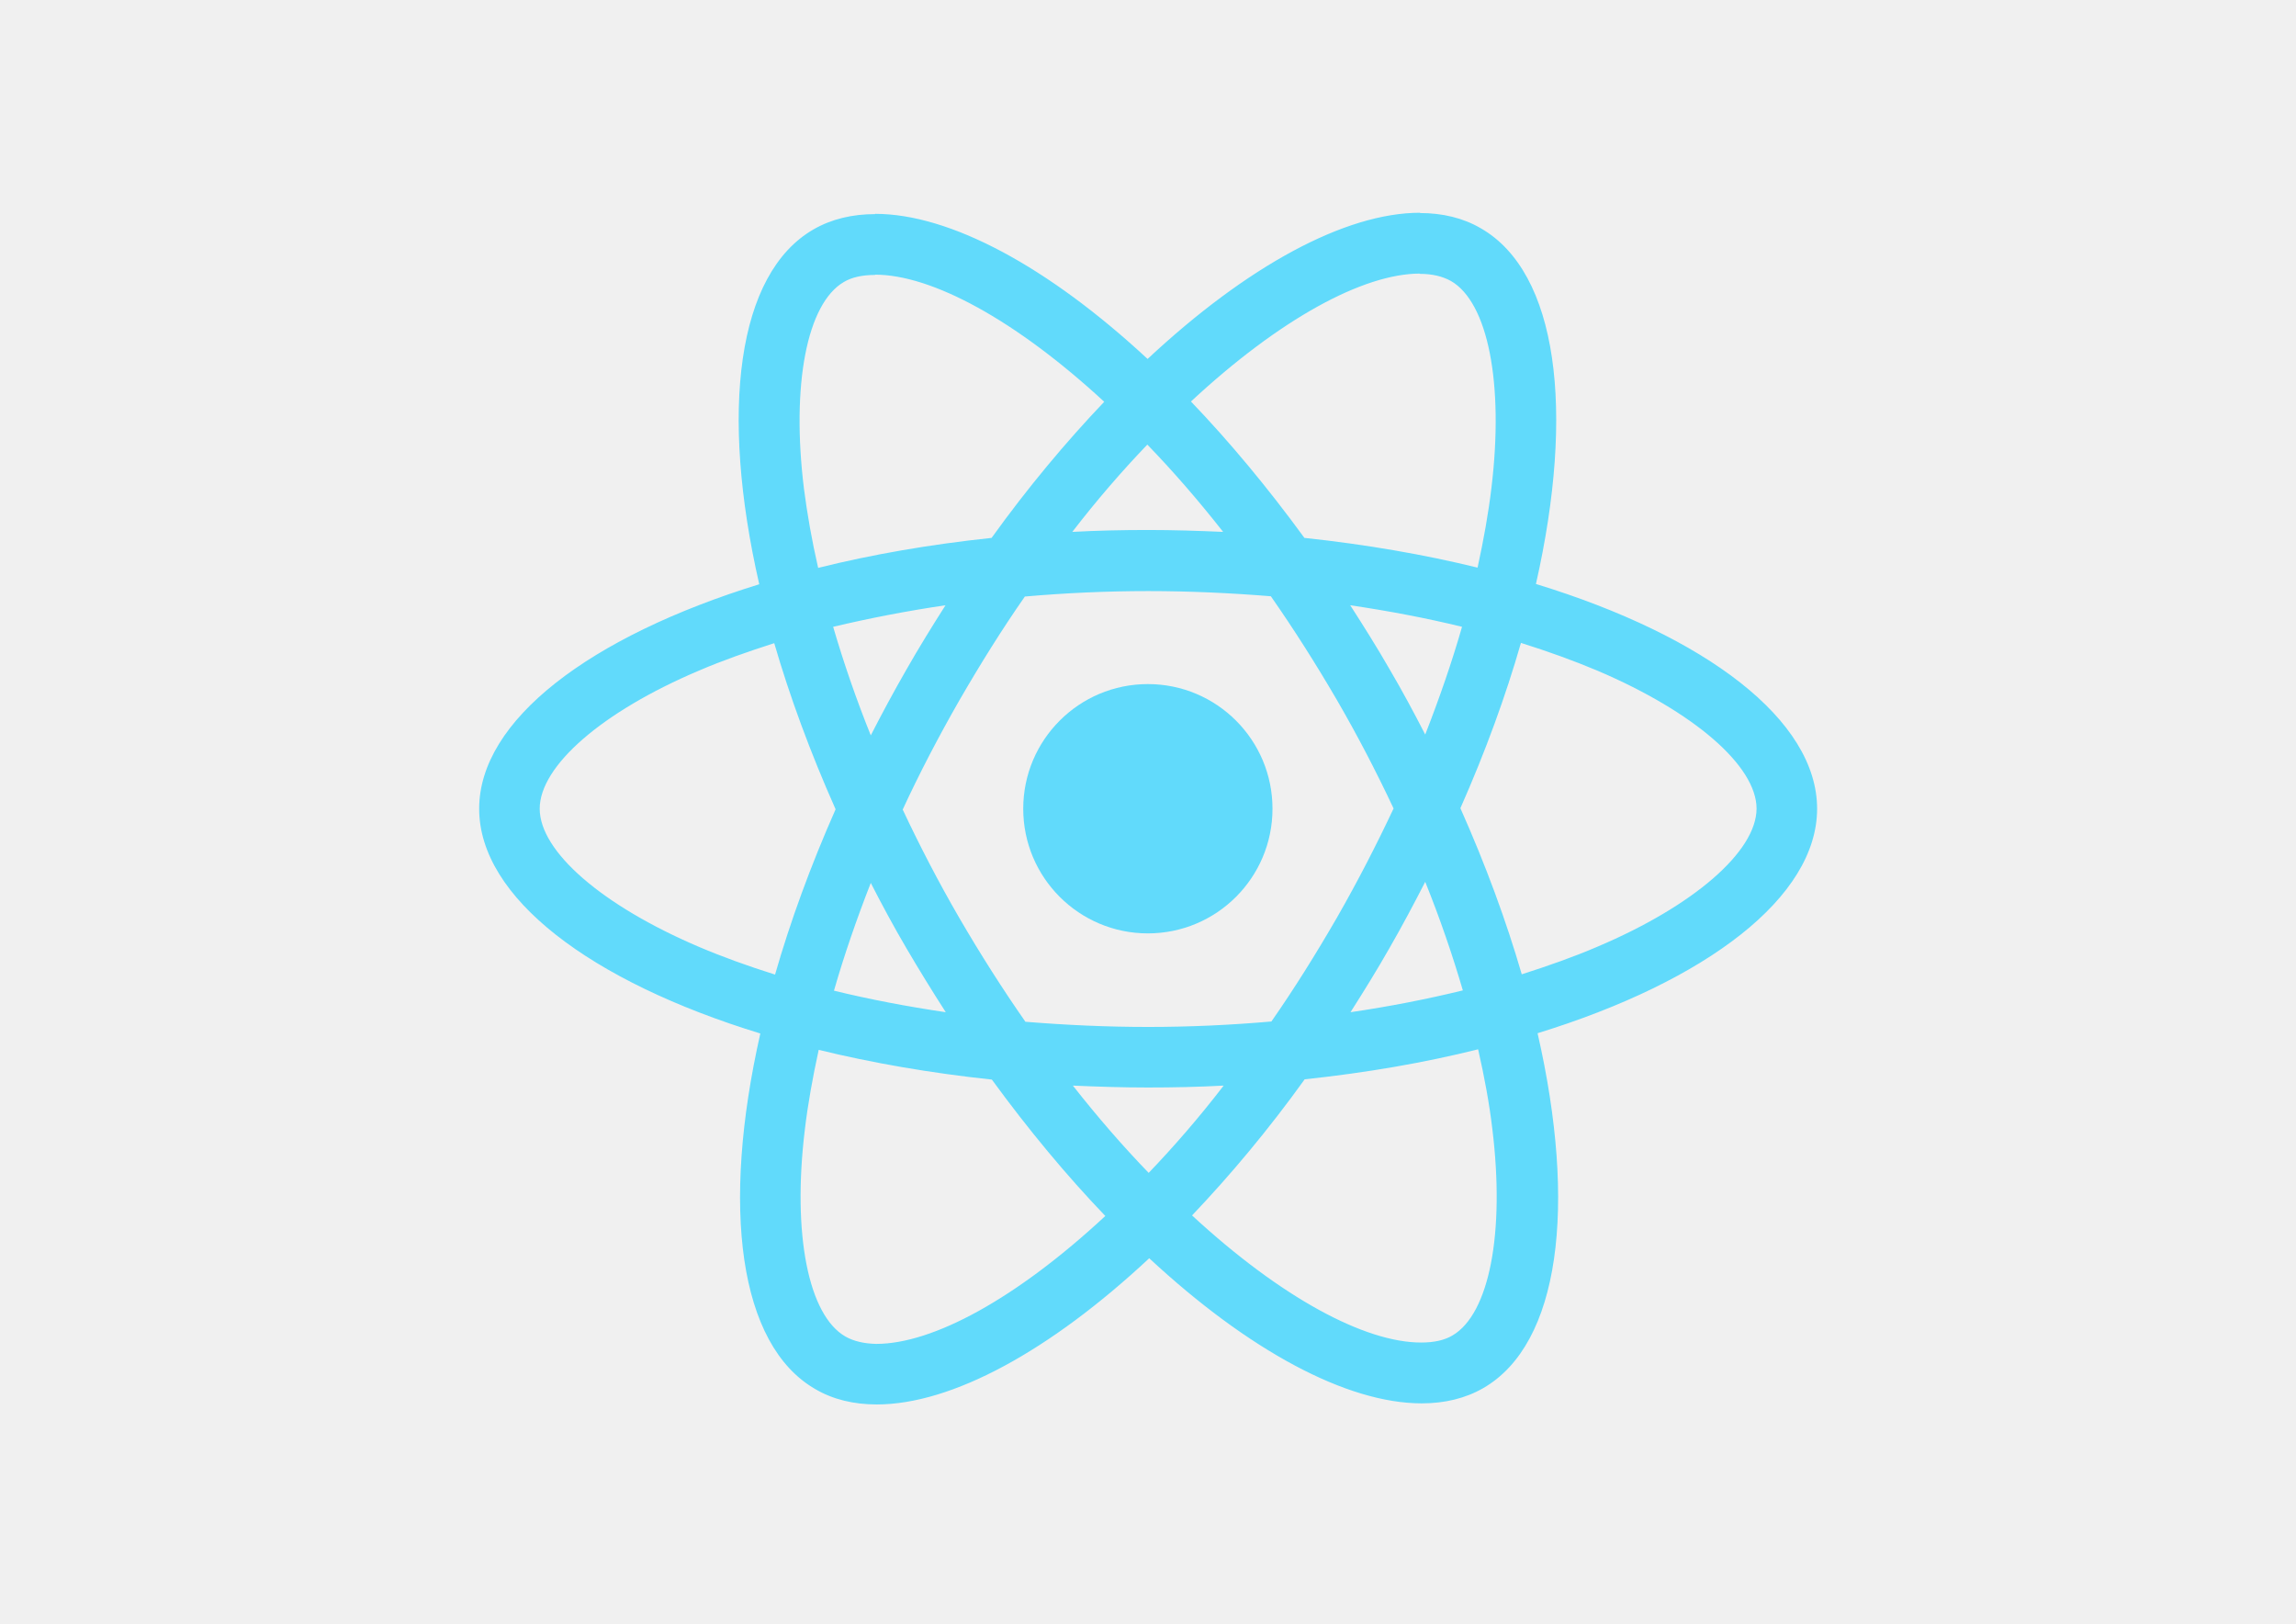
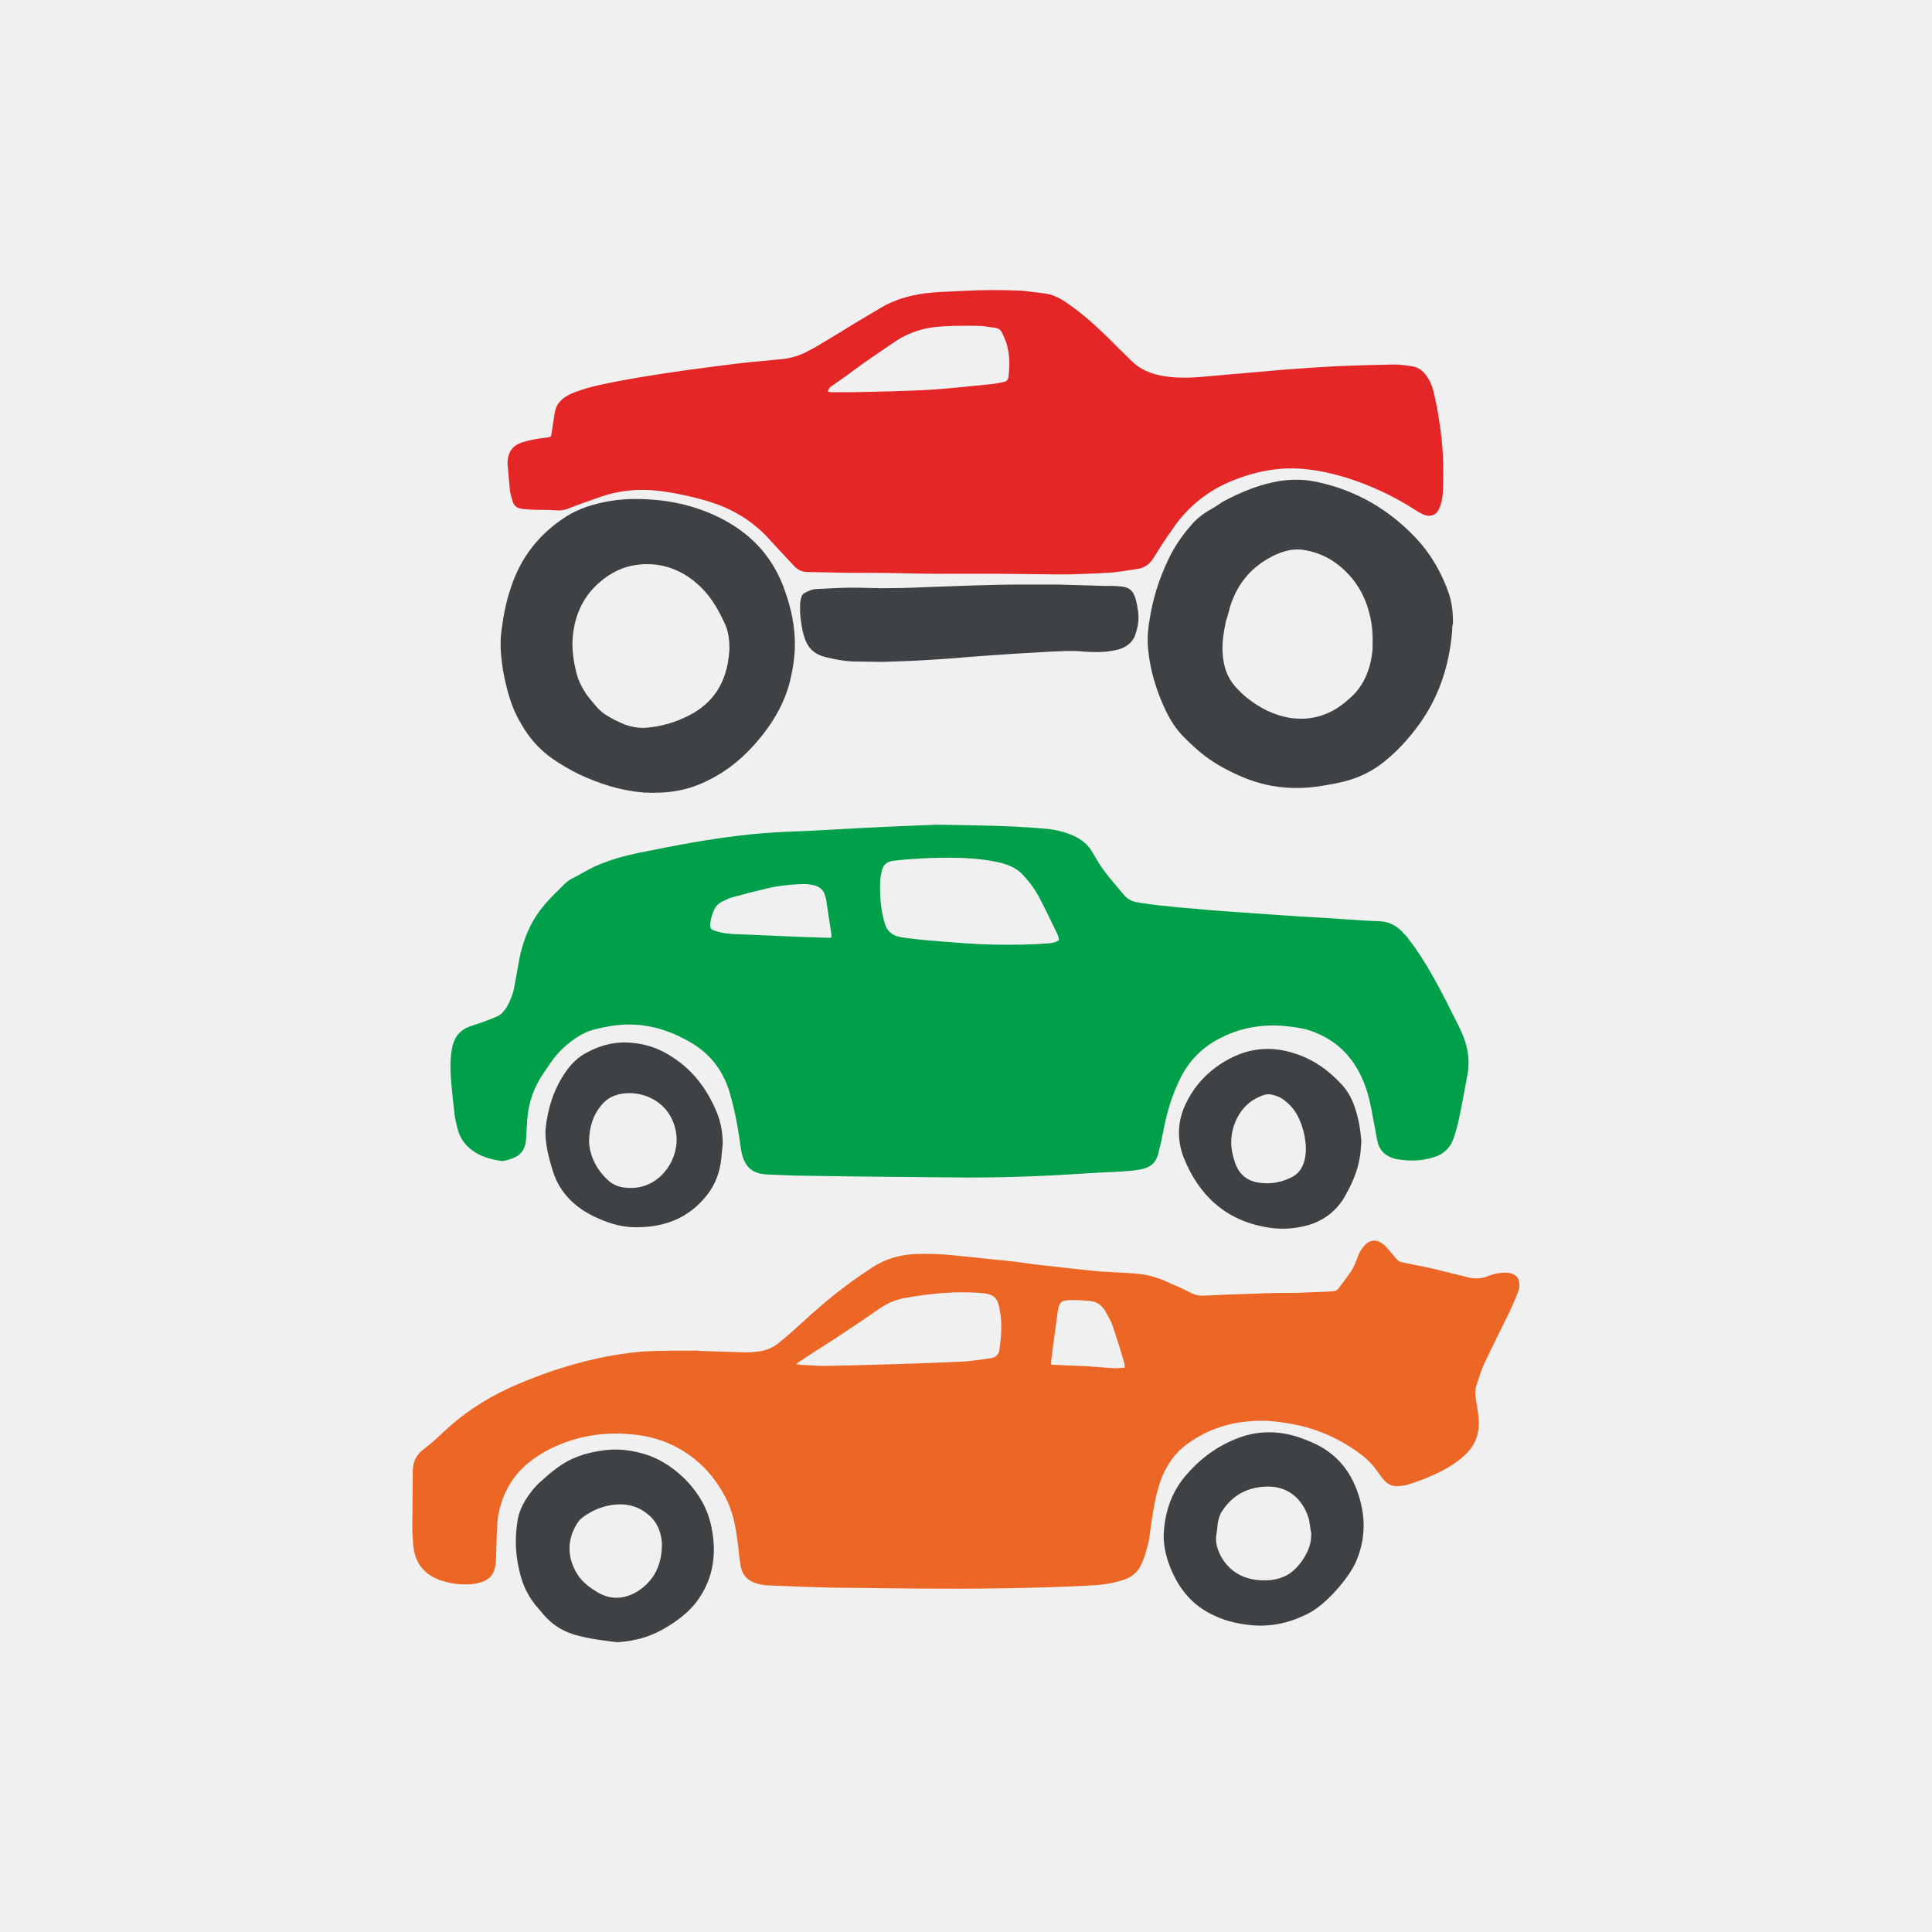
- <svg xmlns="http://www.w3.org/2000/svg" viewBox="0 0 841.9 595.3">
-   <g fill="#61DAFB">
-     <path d="M666.3 296.5c0-32.5-40.7-63.3-103.1-82.4 14.4-63.6 8-114.2-20.2-130.4-6.5-3.8-14.1-5.6-22.4-5.6v22.3c4.6 0 8.3.9 11.4 2.6 13.6 7.8 19.5 37.5 14.9 75.7-1.1 9.4-2.9 19.3-5.1 29.4-19.6-4.8-41-8.5-63.5-10.9-13.5-18.5-27.5-35.3-41.6-50 32.6-30.3 63.2-46.9 84-46.9V78c-27.5 0-63.5 19.6-99.9 53.6-36.4-33.8-72.4-53.2-99.9-53.2v22.3c20.7 0 51.4 16.5 84 46.6-14 14.7-28 31.4-41.3 49.9-22.6 2.4-44 6.1-63.6 11-2.3-10-4-19.7-5.2-29-4.7-38.2 1.1-67.9 14.6-75.8 3-1.8 6.9-2.6 11.5-2.6V78.5c-8.4 0-16 1.8-22.6 5.6-28.1 16.2-34.4 66.7-19.9 130.1-62.2 19.2-102.7 49.9-102.7 82.3 0 32.5 40.7 63.3 103.1 82.4-14.4 63.6-8 114.2 20.2 130.4 6.5 3.8 14.1 5.6 22.5 5.6 27.5 0 63.5-19.6 99.9-53.6 36.4 33.8 72.4 53.2 99.9 53.2 8.4 0 16-1.8 22.6-5.6 28.1-16.2 34.4-66.7 19.9-130.1 62-19.1 102.5-49.9 102.5-82.3zm-130.2-66.7c-3.7 12.9-8.3 26.2-13.5 39.5-4.1-8-8.4-16-13.1-24-4.6-8-9.5-15.8-14.4-23.4 14.2 2.1 27.9 4.7 41 7.9zm-45.8 106.5c-7.8 13.5-15.8 26.3-24.1 38.2-14.9 1.3-30 2-45.2 2-15.1 0-30.2-.7-45-1.9-8.3-11.9-16.4-24.6-24.2-38-7.6-13.1-14.5-26.4-20.8-39.8 6.2-13.4 13.2-26.8 20.7-39.9 7.8-13.5 15.8-26.3 24.1-38.2 14.9-1.3 30-2 45.2-2 15.1 0 30.2.7 45 1.9 8.3 11.9 16.4 24.6 24.2 38 7.6 13.1 14.5 26.4 20.8 39.8-6.3 13.4-13.2 26.8-20.7 39.9zm32.3-13c5.4 13.4 10 26.8 13.8 39.8-13.1 3.2-26.9 5.9-41.2 8 4.9-7.7 9.8-15.6 14.4-23.7 4.6-8 8.9-16.1 13-24.1zM421.2 430c-9.3-9.6-18.6-20.3-27.8-32 9 .4 18.2.7 27.5.7 9.4 0 18.7-.2 27.8-.7-9 11.7-18.3 22.4-27.5 32zm-74.4-58.9c-14.2-2.1-27.9-4.7-41-7.9 3.7-12.9 8.3-26.2 13.5-39.5 4.1 8 8.4 16 13.1 24 4.7 8 9.5 15.8 14.4 23.4zM420.7 163c9.3 9.6 18.6 20.3 27.8 32-9-.4-18.2-.7-27.5-.7-9.4 0-18.7.2-27.8.7 9-11.7 18.3-22.4 27.5-32zm-74 58.9c-4.9 7.7-9.8 15.6-14.4 23.7-4.6 8-8.9 16-13 24-5.4-13.4-10-26.8-13.8-39.8 13.1-3.1 26.9-5.8 41.2-7.9zm-90.5 125.2c-35.4-15.1-58.3-34.9-58.3-50.6 0-15.7 22.9-35.6 58.3-50.6 8.6-3.7 18-7 27.7-10.1 5.7 19.6 13.2 40 22.5 60.9-9.2 20.8-16.6 41.1-22.2 60.6-9.9-3.1-19.3-6.5-28-10.2zM310 490c-13.6-7.8-19.5-37.5-14.9-75.7 1.1-9.4 2.9-19.3 5.1-29.4 19.6 4.8 41 8.5 63.5 10.9 13.5 18.5 27.5 35.3 41.6 50-32.6 30.3-63.2 46.9-84 46.9-4.5-.1-8.3-1-11.3-2.7zm237.2-76.2c4.7 38.2-1.1 67.9-14.6 75.8-3 1.8-6.9 2.6-11.5 2.6-20.7 0-51.4-16.5-84-46.6 14-14.7 28-31.4 41.3-49.9 22.6-2.4 44-6.1 63.6-11 2.3 10.1 4.1 19.8 5.2 29.1zm38.5-66.7c-8.6 3.7-18 7-27.7 10.1-5.7-19.6-13.2-40-22.5-60.9 9.2-20.8 16.6-41.1 22.2-60.6 9.9 3.1 19.3 6.5 28.1 10.2 35.4 15.1 58.3 34.9 58.3 50.6-.1 15.7-23 35.6-58.4 50.6zM320.8 78.4z" />
-     <circle cx="420.9" cy="296.5" r="45.7" />
-     <path d="M520.5 78.1z" />
+ <svg xmlns="http://www.w3.org/2000/svg" version="1.1" id="Calque_1" x="0px" y="0px" viewBox="0 0 432 432" style="enable-background:new 0 0 432 432;" xml:space="preserve">
+   <style type="text/css">
+ 	.st0{fill:#957452;}
+ 	.st1{fill:#88573C;}
+ 	.st2{fill:#D6C49A;}
+ 	.st3{fill:#E52627;}
+ 	.st4{fill:#CDCCCC;}
+ 	.st5{fill:#264395;}
+ 	.st6{fill:#1E274A;}
+ 	.st7{fill:#EC6625;}
+ 	.st8{fill:#020203;}
+ 	.st9{fill:#E52521;}
+ 	.st10{fill:#808181;}
+ 	.st11{fill:#FFE324;}
+ 	.st12{fill:#3F4244;}
+ 	.st13{fill:#009F4A;}
+ 	.st14{fill:#343434;}
+ 	.st15{fill:#78170E;}
+ 	.st16{fill:#F0E9D5;}
+ 	.st17{fill:#272531;}
+ 	.st18{fill:#222B56;}
+ 	.st19{fill:#9BD2CC;}
+ 	.st20{fill:#83B143;}
+ 	.st21{fill:#1B1B1B;}
+ 	.st22{fill:#FFFFFF;}
+ 	.st23{fill:#DDD6C3;}
+ 	.st24{fill:#997F64;}
+ 	.st25{fill:#77684B;}
+ 	.st26{fill:#A89877;}
+ 	.st27{fill:#B4B4B4;}
+ 	.st28{fill:#DDCEBB;}
+ 	.st29{fill:#9A2A1A;}
+ 	.st30{fill:#5E1C0C;}
+ 	.st31{fill:#F1CA43;}
+ 	.st32{fill:#A57B46;}
+ 	.st33{fill:#F18538;}
+ 	.st34{fill:#F2AC64;}
+ 	.st35{fill:#FAB42D;}
+ 	.st36{fill:#46494E;}
+ 	.st37{fill:#CF875E;}
+ 	.st38{fill:#E7E6E6;}
+ 	.st39{fill:#1A181D;}
+ 	.st40{fill:#637644;}
+ 	.st41{fill:#9F1E29;}
+ 	.st42{fill:#F9B03D;}
+ 	.st43{fill:#0D71B9;}
+ 	.st44{fill:#E52629;}
+ 	.st45{fill:#676767;}
+ 	.st46{fill:#30358C;}
+ 	.st47{fill:#9A9999;}
+ 	.st48{fill:#3F4798;}
+ 	.st49{fill:#2DABE3;}
+ 	.st50{fill:#C1292E;}
+ 	.st51{fill:#F2F2F2;}
+ 	.st52{fill:#AA7C4C;}
+ 	.st53{fill:#D6A573;}
+ 	.st54{fill:#29ACE1;}
+ 	.st55{fill:#88C05E;}
+ 	.st56{fill:#F39323;}
+ 	.st57{fill:#EB5B28;}
+ 	.st58{fill:#B85965;}
+ 	.st59{fill:#A67D52;}
+ 	.st60{fill:#8C633A;}
+ 	.st61{fill:#009245;}
+ 	.st62{fill:#066938;}
+ 	.st63{fill:#7D252D;}
+ 	.st64{fill:#95D3E3;}
+ 	.st65{fill:#603914;}
+ 	.st66{fill:#EFC9AF;}
+ 	.st67{fill:#D987B8;}
+ 	.st68{fill:#8FC14D;}
+ 	.st69{fill:#C69C6C;}
+ 	.st70{fill:#2BADE1;}
+ 	.st71{fill:#A4C958;}
+ 	.st72{fill:#754D24;}
+ 	.st73{fill:#35AE73;}
+ 	.st74{fill:#E0B99E;}
+ 	.st75{fill:#BDCCD4;}
+ 	.st76{fill:#0C0D0D;}
+ 	.st77{fill:#F4E152;}
+ 	.st78{fill:#1E1911;}
+ 	.st79{fill:#A1BD4F;}
+ 	.st80{fill:#CBE6DC;}
+ 	.st81{fill:#B5DCCE;}
+ 	.st82{fill:#1F1D1B;}
+ 	.st83{fill:#746458;}
+ 	.st84{fill:#C7B29A;}
+ 	.st85{fill:#998675;}
+ 	.st86{fill:#428540;}
+ 	.st87{fill:#E3E5E3;}
+ 	.st88{fill:#161617;}
+ 	.st89{fill:#1E1F1E;}
+ 	.st90{fill:#474847;}
+ 	.st91{fill:#191A19;}
+ 	.st92{fill:#4B2C15;}
+ 	.st93{fill:#92552A;}
+ 	.st94{fill:#7EA847;}
+ 	.st95{fill:#D59E2B;}
+ 	.st96{fill:#807E79;}
+ 	.st97{fill:#E5B744;}
+ 	.st98{fill:#8EC045;}
+ 	.st99{fill:#3B569A;}
+ 	.st100{fill:#A1B7E0;}
+ 	.st101{fill:#8FC9CC;}
+ 	.st102{fill:#9ED1CA;}
+ 	.st103{fill:#81AAA9;}
+ 	.st104{fill:#E1783D;}
+ 	.st105{fill:#64328A;}
+ 	.st106{fill:#DEDEA5;}
+ 	.st107{fill:#754997;}
+ 	.st108{fill:#EE6F43;}
+ 	.st109{fill:#A6CB67;}
+ 	.st110{fill:#8FB7C0;}
+ 	.st111{fill:#E2E1DF;}
+ 	.st112{fill:#2C3E70;}
+ 	.st113{fill:#D9BF96;}
+ 	.st114{fill:#9C6941;}
+ 	.st115{fill:#61605E;}
+ 	.st116{fill:#9C9A99;}
+ 	.st117{fill:#245F3D;}
+ 	.st118{fill:#191713;}
+ 	.st119{fill:#C39A62;}
+ 	.st120{fill:#A17C4F;}
+ 	.st121{fill:#F39200;}
+ 	.st122{fill:#432918;}
+ 	.st123{fill:#B17F4A;}
+ 	.st124{fill:#FFCE1E;}
+ 	.st125{fill:#BE1622;}
+ 	.st126{fill:#3AAA35;}
+ 	.st127{fill:#911825;}
+ 	.st128{fill:#009FE3;}
+ 	.st129{fill:#E94E1B;}
+ 	.st130{fill:#FFCC03;}
+ 	.st131{fill:#95C11F;}
+ 	.st132{fill:#00A19A;}
+ 	.st133{fill:#683C11;}
+ 	.st134{fill:#878787;}
+ 	.st135{fill:#634E42;}
+ 	.st136{fill:#CBBBA0;}
+ 	.st137{fill:#7B5B41;}
+ 	.st138{fill:#493E36;}
+ 	.st139{fill:#78A62C;}
+ 	.st140{fill:#2C8535;}
+ 	.st141{fill:#F9B233;}
+ 	.st142{fill:none;}
+ 	.st143{fill:#CA9E67;}
+ 	.st144{fill:#E30613;}
+ 	.st145{fill:#C6C6C6;}
+ 	.st146{fill:#575756;}
+ 	.st147{fill:#7B6A58;}
+ 	.st148{fill:#A3C5D7;}
+ 	.st149{fill:#332C25;}
+ 	.st150{fill:#29235C;}
+ 	.st151{fill:#E6332A;}
+ 	.st152{fill:#738D93;}
+ 	.st153{fill:#C87B31;}
+ 	.st154{fill:#5BBCA7;}
+ 	.st155{fill:#EF786F;}
+ 	.st156{fill:#EE8D9E;}
+ 	.st157{fill:#A74B56;}
+ 	.st158{fill:#E72D7B;}
+ 	.st159{fill:#E84138;}
+ 	.st160{fill:#3B2315;}
+ 	.st161{fill:#8EC044;}
+ 	.st162{fill:#A1C74B;}
+ 	.st163{fill:#231F20;}
+ 	.st164{fill:#F6D9A7;}
+ 	.st165{fill:#F4A5A6;}
+ 	.st166{fill:#6E6F70;}
+ 	.st167{fill:#F8AF41;}
+ 	.st168{fill:#B79C19;}
+ 	.st169{fill:#EFD101;}
+ 	.st170{fill:#207A97;}
+ 	.st171{fill:#20ACE3;}
+ 	.st172{fill:#C51618;}
+ 	.st173{fill:#C19446;}
+ 	.st174{fill:#9E599F;}
+ 	.st175{fill:#CD95C2;}
+ 	.st176{fill:#F29A26;}
+ 	.st177{fill:#FCCE8D;}
+ 	.st178{fill:#F39B85;}
+ 	.st179{fill:#E52628;}
+ 	.st180{fill:#6BB52D;}
+ </style>
+   <g>
+     <path class="st3" d="M228.5,65c1.7,0.2,3.4,0.4,5,0.6c1.7,0.2,3.2,0.9,4.7,1.9c3,2,5.8,4.4,8.4,6.9c1.7,1.6,3.3,3.3,5,4.9   c0.4,0.4,0.8,0.8,1.2,1.2c2,2.1,4.5,3.1,7.4,3.6c3.1,0.5,6.2,0.4,9.3,0.1c5.7-0.5,11.4-1,17.1-1.5c4-0.3,8.1-0.6,12.1-0.8   c4.3-0.2,8.7-0.3,13-0.4c1.3,0,2.7,0.2,4,0.4c1.4,0.2,2.5,1,3.3,2.2c0.8,1.1,1.3,2.4,1.6,3.7c0.5,2.1,0.9,4.2,1.2,6.3   c0.9,5.4,1.1,10.9,0.8,16.4c-0.1,1-0.3,2-0.7,3c-0.6,1.6-1.9,2.2-3.5,1.6c-0.7-0.3-1.4-0.7-2-1.1c-4.8-3.1-10-5.5-15.4-7.2   c-3-0.9-6-1.6-9.1-1.9c-5.8-0.6-11.3,0.5-16.6,2.7c-4.9,2-9,5.2-12.2,9.4c-1.2,1.7-2.4,3.4-3.5,5.1c-0.6,0.9-1.1,1.8-1.7,2.7   c-0.8,1.3-2,2.2-3.5,2.4c-1.8,0.3-3.7,0.6-5.6,0.8c-2.8,0.2-5.7,0.3-8.5,0.4c-2.4,0.1-4.9,0-7.3,0c-3.2,0-6.4-0.1-9.6-0.1   c-4.6,0-9.2,0-13.8,0c-4.6,0-9.2-0.2-13.8-0.2c-3.4,0-6.9,0-10.3-0.1c-1.7,0-3.3-0.1-5-0.1c-1.2,0-2.1-0.5-2.9-1.3   c-0.5-0.5-0.9-1-1.4-1.5c-1.7-1.8-3.4-3.7-5.1-5.5c-3.5-3.5-7.6-5.9-12.4-7.4c-3.6-1.1-7.3-1.9-11-2.4c-4.7-0.6-9.3-0.2-13.7,1.4   c-2.3,0.8-4.6,1.6-6.9,2.5c-0.9,0.4-1.9,0.5-2.9,0.4c-1.3-0.1-2.6-0.1-3.9-0.1c-1.2,0-2.3-0.1-3.5-0.2c-1-0.1-1.8-0.6-2.1-1.5   c-0.3-0.9-0.6-1.9-0.7-2.8c-0.2-1.9-0.3-3.7-0.5-5.6c0-0.2,0-0.5,0-0.7c0.1-2.1,1.1-3.5,3-4.2c1.5-0.5,3-0.8,4.5-1   c0.5-0.1,1-0.1,1.5-0.2c0.6-0.1,0.7-0.1,0.8-0.7c0.2-1.1,0.3-2.2,0.5-3.2c0.1-0.8,0.2-1.5,0.4-2.3c0.3-1,0.8-1.7,1.6-2.4   c1-0.8,2.1-1.3,3.3-1.7c3-1.1,6.2-1.7,9.3-2.3c6.9-1.3,13.9-2.3,20.9-3.2c3.1-0.4,6.1-0.8,9.2-1.1c2.1-0.2,4.3-0.4,6.4-0.6   c1.8-0.2,3.6-0.7,5.2-1.5c1.2-0.6,2.5-1.3,3.6-2c2.7-1.6,5.3-3.2,7.9-4.8c1.8-1.1,3.6-2.1,5.4-3.2c3-1.8,6.3-2.7,9.7-3.2   c2.5-0.3,5-0.4,7.5-0.5C219.3,64.8,223.9,64.8,228.5,65z M185.1,87.6c0.4,0,0.6,0.1,0.9,0.1c1.6,0,3.2,0,4.8,0   c2.9-0.1,5.7-0.1,8.6-0.2c3.1-0.1,6.3-0.2,9.4-0.4c4.3-0.3,8.5-0.8,12.8-1.2c1-0.1,2-0.3,2.9-0.5c0.6-0.1,0.9-0.5,1-1.1   c0.3-2.6,0.3-5.2-0.5-7.7c-0.3-0.8-0.6-1.5-1-2.3c-0.3-0.6-0.8-0.9-1.5-1c-0.9-0.1-1.9-0.3-2.8-0.4c-3.1-0.1-6.1-0.1-9.2,0.1   c-3.6,0.2-7,1.2-10.1,3.2c-3.2,2.2-6.4,4.3-9.5,6.6c-1.5,1.2-3.1,2.2-4.6,3.3C185.7,86.4,185.3,86.8,185.1,87.6z" />
+     <path class="st12" d="M324.7,141.2c-0.7,8.1-3.2,15.5-8.3,22c-2.4,3.1-5,5.8-8.2,8.1c-1.9,1.3-3.9,2.3-6.1,3   c-2.5,0.8-5.1,1.2-7.7,1.6c-2.3,0.3-4.7,0.4-7,0.2c-3.8-0.3-7.4-1.3-10.8-2.9c-2.9-1.3-5.7-2.9-8.1-4.9c-1.2-1-2.4-2.1-3.5-3.2   c-2.1-2-3.6-4.5-4.8-7.2c-1.7-3.8-2.9-7.8-3.4-12c-0.3-2.3-0.2-4.7,0.2-7c0.7-4.8,2.1-9.3,4.2-13.7c1.3-2.8,3-5.3,5-7.6   c1.3-1.6,2.9-2.8,4.7-3.8c0.9-0.5,1.7-1.1,2.5-1.6c4.1-2.2,8.4-4,13.1-4.7c2.9-0.4,5.7-0.3,8.6,0.4c8.4,1.9,15.5,6.1,21.4,12.3   c3.4,3.6,5.9,7.9,7.5,12.6c0.7,2.1,0.9,4.4,0.9,6.6C324.7,139.9,324.7,140.6,324.7,141.2z M306.9,145.4c0.1-3.1,0-5.4-0.6-7.8   c-1-4.4-3.2-8.1-6.7-11c-2.3-1.9-4.9-3.1-7.9-3.6c-2.2-0.4-4.4,0.1-6.4,1c-5.2,2.4-8.6,6.3-10.3,11.8c-0.1,0.4-0.2,0.8-0.3,1.2   c-0.2,0.7-0.4,1.4-0.6,2c-0.5,2.4-0.9,4.8-0.7,7.3c0.2,2.7,1,5.2,2.8,7.2c0.8,0.9,1.7,1.8,2.7,2.6c2.8,2.2,5.9,3.8,9.4,4.4   c5,0.8,9.5-0.7,13.2-4.1C305.1,153.5,306.5,149.3,306.9,145.4z" />
+     <path class="st12" d="M143.8,177.2c-4.9-0.4-9.7-1.9-14.4-4.1c-2-1-3.9-2.1-5.8-3.4c-3-2.1-5.3-4.7-7.1-7.9   c-1.5-2.5-2.5-5.2-3.2-8.1c-0.7-2.6-1.1-5.2-1.3-7.8c-0.1-1.5-0.1-3.1,0.1-4.6c0.4-3.3,1-6.6,2.1-9.8c2.2-6.8,6.3-12.1,12.4-16   c3-1.9,6.4-2.9,10-3.5c3.7-0.6,7.4-0.5,11.2-0.1c5.8,0.7,11.3,2.5,16.2,5.6c5.2,3.3,8.9,7.8,11.1,13.5c1.4,3.7,2.4,7.5,2.6,11.5   c0.2,3.4-0.3,6.7-1.1,10c-1.1,4.3-3.2,8.1-5.9,11.6c-2.9,3.7-6.3,7-10.5,9.4C154.6,176.7,150.1,177.5,143.8,177.2z M163,146.4   c0-0.4,0.1-0.9,0.1-1.3c0-2-0.2-4-1.1-5.8c-0.8-1.7-1.6-3.3-2.7-4.9c-1.7-2.5-3.9-4.6-6.5-6.1c-3.2-1.8-6.7-2.5-10.4-2   c-3.1,0.4-5.9,1.8-8.2,3.8c-3.7,3.1-5.6,7.2-6.1,12c-0.3,2.8,0.1,5.6,0.8,8.4c0.4,1.6,1.1,3,2,4.4c0.5,0.8,1.1,1.5,1.7,2.2   c0.8,1,1.7,2,2.8,2.7c1.4,0.9,2.8,1.6,4.3,2.2c1.7,0.6,3.4,0.9,5.1,0.7c3.2-0.3,6.3-1.2,9.2-2.7C159.6,157.2,162.4,152.5,163,146.4   z" />
+     <path class="st12" d="M190.6,147.9c-2.1-0.1-4.1-0.5-6.1-1c-2-0.5-3.5-1.6-4.3-3.5c-0.7-1.7-1-3.5-1.2-5.3   c-0.1-0.7-0.1-1.4-0.1-2.1c0-0.9,0-1.7,0.3-2.5c0.1-0.4,0.3-0.7,0.7-0.9c0.9-0.5,1.8-0.9,2.8-0.9c2.6-0.1,5.2-0.3,7.8-0.3   c3.1,0,6.1,0.2,9.2,0.1c3.2,0,6.4-0.2,9.6-0.3c2.9-0.1,5.7-0.2,8.6-0.3c3.6-0.1,7.3-0.2,10.9-0.2c2.4,0,4.9,0,7.3,0   c3.5,0.1,7.1,0.2,10.6,0.3c1.2,0,2.4,0,3.6,0.1c2.2,0.1,3.2,1,3.7,3.1c0.4,1.6,0.7,3.3,0.5,5c-0.1,1-0.4,2-0.7,2.9   c-0.5,1.3-1.5,2.2-2.8,2.8c-1.1,0.5-2.3,0.6-3.5,0.8c-2.1,0.2-4.2,0.1-6.3-0.1c-2-0.1-4,0-6.1,0.1c-2.9,0.2-5.8,0.3-8.7,0.5   c-2.8,0.2-5.6,0.4-8.5,0.6c-3.6,0.3-7.3,0.6-10.9,0.8c-3.2,0.2-6.5,0.3-9.7,0.4C195.1,148,192.8,147.9,190.6,147.9z" />
+   </g>
+   <g>
+     <path class="st13" d="M220.1,184.6c4.6,0.1,9.2,0.3,13.7,0.7c2.2,0.2,4.3,0.7,6.3,1.6c1.7,0.8,3.1,1.9,4,3.4c0.3,0.5,0.6,1,0.9,1.5   c1.7,3.1,4.1,5.6,6.3,8.3c0.7,0.8,1.6,1.4,2.7,1.6c1.6,0.3,3.2,0.5,4.8,0.7c2.8,0.3,5.7,0.6,8.5,0.8c2.9,0.3,5.7,0.5,8.6,0.7   c3.8,0.3,7.6,0.5,11.4,0.8c4.2,0.3,8.5,0.5,12.7,0.8c2.9,0.2,5.7,0.4,8.6,0.5c1.9,0.1,3.5,0.9,4.8,2.2c0.4,0.5,0.9,0.9,1.3,1.4   c0.6,0.9,1.3,1.7,1.9,2.6c3.6,5.2,6.4,10.9,9.2,16.5c0.5,0.9,0.9,1.9,1.3,2.8c1.2,2.9,1.6,5.9,1,8.9c-0.6,3.3-1.2,6.6-1.9,9.9   c-0.3,1.4-0.7,2.9-1.2,4.3c-0.7,2-2.1,3.4-4.2,4.1c-2.8,0.9-5.6,1-8.4,0.5c-2.5-0.5-4.1-1.9-4.5-4.5c-0.3-1.6-0.6-3.2-0.9-4.8   c-0.5-2.7-1-5.4-2.1-8c-2.3-5.7-6.3-9.6-12.1-11.5c-1.9-0.6-3.8-0.8-5.7-1c-5-0.4-9.7,0.4-14.2,2.7c-3.6,1.8-6.5,4.5-8.5,8.1   c-0.5,0.9-0.9,1.8-1.3,2.7c-1.5,3.4-2.4,6.9-3.1,10.6c-0.3,1.6-0.7,3.2-1.1,4.8c-0.5,1.7-1.7,2.7-3.5,3.1c-0.8,0.2-1.7,0.3-2.6,0.4   c-2.4,0.2-4.7,0.3-7.1,0.4c-4.8,0.3-9.6,0.6-14.4,0.8c-5,0.2-9.9,0.3-14.9,0.3c-12.1-0.1-24.2-0.2-36.4-0.4c-2.9,0-5.8-0.2-8.7-0.3   c-3-0.2-4.7-1.6-5.4-4.6c-0.3-1.2-0.4-2.5-0.6-3.7c-0.5-3.4-1.2-6.8-2.2-10.2c-1.5-4.9-4.5-8.7-9-11.2c-5.9-3.4-12.2-4.7-19-3.2   c-1.5,0.3-3,0.6-4.4,1.3c-2.3,1.1-4.2,2.7-5.9,4.5c-1.3,1.4-2.2,3-3.3,4.5c-2.1,3.1-3.3,6.5-3.6,10.2c-0.1,1.6-0.2,3.2-0.3,4.8   c-0.1,1.9-1.2,3.4-3,4c-0.5,0.2-1.1,0.4-1.7,0.5c-0.2,0.1-0.5,0.1-0.8,0.1c-2-0.3-4-0.8-5.8-1.9c-1.9-1.2-3.3-2.8-3.9-5   c-0.3-1-0.5-2.1-0.7-3.1c-0.3-2.5-0.6-5.1-0.8-7.6c-0.2-2.4-0.3-4.8,0.1-7.2c0.4-2.6,1.6-4.4,4.1-5.3c0.8-0.3,1.6-0.5,2.4-0.8   c1.2-0.4,2.4-0.9,3.6-1.4c1-0.4,1.6-1.2,2.2-2.1c0.8-1.4,1.4-2.9,1.7-4.5c0.3-1.6,0.6-3.3,0.9-5c0.8-4.9,2.5-9.4,5.7-13.2   c1.4-1.7,3-3.2,4.5-4.7c0.7-0.7,1.4-1.2,2.3-1.6c1.6-0.8,3.1-1.8,4.7-2.5c3.1-1.4,6.4-2.3,9.7-3c4-0.8,8-1.6,12-2.3   c6.9-1.2,13.8-2.1,20.8-2.4c6-0.2,11.9-0.6,17.9-0.9c5.7-0.3,11.4-0.5,16-0.7C213.8,184.5,216.9,184.5,220.1,184.6z M236.3,208.6   c-1.2-2.5-2.4-5-3.7-7.5c-1-2-2.3-3.8-3.9-5.5c-1.2-1.3-2.7-2-4.3-2.5c-2.2-0.6-4.4-0.9-6.6-1.1c-5.2-0.4-10.3-0.2-15.5,0.2   c-1,0.1-1.9,0.2-2.8,0.3c-1.2,0.2-2,0.9-2.3,2.1c-0.2,0.9-0.4,1.8-0.4,2.7c-0.1,2.8,0.1,5.6,0.8,8.3c0,0.1,0,0.2,0.1,0.3   c0.4,2.2,1.8,3.4,4,3.7c2,0.3,4.1,0.5,6.1,0.7c3.7,0.3,7.3,0.6,11,0.8c4.4,0.2,8.8,0.2,13.2,0c0.9-0.1,1.9-0.1,2.8-0.2   c0.7-0.1,1.4-0.2,2-0.7C236.7,209.6,236.6,209.1,236.3,208.6z M185.9,208.9c-0.4-2.6-0.8-5.3-1.2-7.9c-0.1-0.3-0.2-0.7-0.3-1   c-0.3-0.9-1-1.6-1.9-1.9c-1.2-0.4-2.4-0.5-3.6-0.4c-2.6,0.1-5.1,0.4-7.6,1c-2.5,0.6-4.9,1.2-7.4,1.9c-0.8,0.2-1.6,0.6-2.4,1   c-0.9,0.4-1.5,1.1-1.9,2c-0.4,1-0.7,1.9-0.8,3c-0.1,0.8,0.2,1.3,1,1.5c0.8,0.3,1.7,0.5,2.5,0.6c0.9,0.1,1.9,0.2,2.9,0.2   c4.6,0.2,9.3,0.4,13.9,0.6c2.1,0.1,4.2,0.1,6.3,0.2c0.1,0,0.3,0,0.5-0.1C185.9,209.4,185.9,209.2,185.9,208.9z" />
+     <path class="st12" d="M304.1,258.5c-0.5,3.5-2,6.7-3.8,9.7c-1.8,2.8-4.4,4.7-7.6,5.7c-3.2,0.9-6.4,1.1-9.6,0.5   c-9.1-1.6-15-7.1-18.4-15.5c-1.7-4.4-1.4-8.8,0.9-13c2.3-4.3,5.7-7.4,10-9.5c4.3-2.1,8.8-2.4,13.4-1c4.5,1.3,8.1,3.9,11.2,7.3   c1.3,1.5,2.2,3.2,2.8,5.1c0.8,2.4,1.2,4.8,1.4,7.3C304.3,256.2,304.3,257.4,304.1,258.5z M276.1,259.8c0.9,2.8,2.8,4.4,5.8,4.7   c2.5,0.3,4.8-0.2,7-1.3c1.3-0.7,2.1-1.7,2.6-3.1c0.5-1.5,0.6-3.1,0.4-4.7c-0.2-1.9-0.7-3.7-1.5-5.4c-0.7-1.5-1.7-2.8-3-3.8   c-0.7-0.6-1.6-1.1-2.5-1.3c-0.9-0.3-1.8-0.3-2.7,0.1c-1.9,0.7-3.4,1.8-4.6,3.4c-1.5,2.1-2.3,4.5-2.3,7.1   C275.3,256.8,275.6,258.3,276.1,259.8z" />
+     <path class="st12" d="M161.3,258.9c-0.3,3.1-1.3,5.9-3.2,8.3c-4.2,5.4-10,7.4-16.6,7.2c-3.1-0.1-6-1.1-8.7-2.4   c-4.3-2.1-7.6-5.3-9.1-9.9c-0.6-1.9-1.2-4-1.5-6c-0.2-1.2-0.3-2.6-0.2-3.8c0.5-4.5,1.8-8.7,4.4-12.5c1.3-1.9,2.9-3.5,4.9-4.5   c3.2-1.7,6.5-2.5,10.2-2.1c3.3,0.3,6.2,1.4,8.9,3.2c4.5,2.9,7.6,7,9.7,11.9c1,2.3,1.5,4.7,1.5,7.5   C161.5,256.7,161.4,257.8,161.3,258.9z M136.2,264.1c1.6,1.4,3.6,1.6,5.6,1.5c6.1-0.4,10.2-6.6,9.4-12.2   c-1.2-7.8-8.9-10.1-13.5-8.5c-1.3,0.4-2.4,1.2-3.3,2.3c-1.8,2.2-2.6,4.7-2.7,8.1C131.9,258.5,133.4,261.7,136.2,264.1z" />
+   </g>
+   <g>
+     <g>
+       <path class="st12" d="M138.2,367.2c-1.3-0.1-2.7-0.3-4-0.5c-1.6-0.2-3.1-0.5-4.7-0.9c-3.4-0.8-6.2-2.5-8.4-5.3    c-0.2-0.2-0.4-0.5-0.6-0.7c-2.3-2.5-3.7-5.4-4.4-8.7c-0.9-3.8-1-7.6-0.3-11.5c0.3-1.5,0.9-2.9,1.7-4.2c1-1.6,2.2-3.1,3.6-4.3    c1-0.9,2-1.8,3.1-2.6c3.2-2.5,6.8-3.7,10.8-4.2c2.8-0.4,5.6-0.1,8.3,0.6c3.5,0.9,6.5,2.7,9.2,5.2c3.5,3.3,5.9,7.2,6.7,12    c1.1,6,0.1,11.5-3.7,16.4c-1.3,1.6-2.8,2.9-4.5,4.1c-2.8,1.9-5.8,3.5-9.2,4.1C140.6,367,139.4,367.1,138.2,367.2z M148,345.8    c0-0.3,0-0.6,0-0.9c-0.2-2.4-1.1-4.6-2.9-6.1c-2-1.8-4.5-2.6-7.2-2.4c-2.8,0.2-5.3,1.2-7.5,2.8c-0.3,0.2-0.6,0.5-0.9,0.8    c-2.8,3.8-2.8,8.2-0.4,12c1.1,1.8,2.8,3,4.6,4.1c3,1.7,6,1.5,8.9-0.3C146.2,353.5,147.9,350,148,345.8z" />
+       <path class="st12" d="M260.2,343.3c0.2-4.9,1.6-9.4,4.8-13.2c3.1-3.7,6.8-6.5,11.2-8.3c4.8-2,9.7-2,14.6-0.3    c1.6,0.6,3.2,1.2,4.7,2.1c3.8,2.2,6.4,5.5,7.9,9.6c2,5.4,2.1,10.7-0.2,16c-1.5,3.5-6.7,9.7-10.9,11.7c-4,2-8.1,2.9-12.5,2.5    c-3.2-0.3-6.4-1.1-9.2-2.6c-4.9-2.5-7.8-6.8-9.5-11.9C260.5,347,260.2,345.2,260.2,343.3z M293.2,342.9c-0.2-1-0.3-2.1-0.5-3.1    c-1-3.7-3.9-7.4-9.1-7.4c-4.4,0-8,1.8-10.4,5.6c-0.4,0.6-0.6,1.3-0.8,2c-0.2,1-0.2,2-0.4,3c-0.3,1.6,0.1,3.1,0.8,4.6    c1,2,2.5,3.6,4.5,4.6c2.2,1.1,4.5,1.3,6.9,1.1c1.6-0.2,3.2-0.7,4.5-1.7c1.4-1.1,2.5-2.5,3.3-4C292.9,346,293.2,344.5,293.2,342.9z    " />
+     </g>
+     <path class="st7" d="M337.1,284.6c-1.2-0.1-2.3,0.1-3.4,0.4c-0.3,0.1-0.6,0.2-0.9,0.3c-1.6,0.7-3.3,0.7-5,0.2   c-2.4-0.6-4.9-1.2-7.3-1.8c-2.2-0.5-4.5-0.9-6.7-1.4c-0.8-0.1-1.4-0.5-1.8-1.1c-0.6-0.7-1.2-1.4-1.8-2.1c-0.3-0.3-0.5-0.6-0.8-0.8   c-1.4-1.2-3-1.2-4.2,0.1c-0.5,0.5-0.9,1.1-1.2,1.7c-0.4,0.8-0.6,1.6-1,2.4c-0.2,0.6-0.5,1.1-0.8,1.6c-0.7,1.1-1.5,2.1-2.3,3.2   c-1,1.4-1,1.4-2.8,1.5c-2.5,0.1-4.9,0.2-7.4,0.3c-1.4,0-2.8,0-4.3,0c-3.9,0.1-7.8,0.3-11.6,0.4c-1.5,0.1-3,0.1-4.5,0.2   c-1,0.1-1.9-0.1-2.8-0.5c-1.5-0.8-3.1-1.5-4.7-2.2c-2.1-1-4.3-1.8-6.7-2.1c-1.8-0.2-3.7-0.3-5.6-0.4c-1.2-0.1-2.4-0.1-3.6-0.2   c-2.3-0.2-4.6-0.5-6.8-0.7c-2.6-0.3-5.3-0.6-7.9-0.9c-2.1-0.3-4.1-0.6-6.2-0.8c-3.9-0.4-7.8-0.8-11.7-1.2c-2.8-0.3-5.6-0.4-8.4-0.3   c-3.6,0.1-7,1.1-10,3.1c-1.9,1.3-3.8,2.5-5.6,3.9c-3.8,2.8-7.3,5.9-10.8,9.1c-1.4,1.3-2.9,2.6-4.4,3.8c-1.3,1.1-2.9,1.7-4.5,1.9   c-0.9,0.1-1.9,0.2-2.9,0.2c-3.1-0.1-6.2-0.2-9.3-0.3c0,0,0,0,0,0c-0.6,0-1.1-0.1-1.7-0.1c-3.3,0-6.6,0-9.8,0.1   c-3.4,0.1-6.9,0.6-10.2,1.2c-6.6,1.3-13,3.3-19.2,5.9c-6.3,2.6-12.1,6.1-17.1,10.8c-1.5,1.4-3,2.8-4.6,4c-1.7,1.2-2.5,2.9-2.5,5   c0,4.2-0.1,8.4-0.1,12.5c0,1.3,0.1,2.7,0.2,4c0.3,3.5,2,6.1,5.2,7.5c0.4,0.2,0.9,0.4,1.4,0.5c2.2,0.7,4.4,0.9,6.6,0.7   c0.9-0.1,1.7-0.3,2.5-0.6c1.3-0.5,2.2-1.5,2.5-2.8c0.2-0.7,0.3-1.4,0.3-2.1c0.1-2.1,0.1-4.2,0.2-6.3c0.1-1.2,0.1-2.4,0.3-3.6   c0.8-4.1,2.5-7.7,5.6-10.7c1.5-1.4,3.2-2.6,5-3.6c6.5-3.5,13.5-4.6,20.8-3.6c2.8,0.4,5.6,1.2,8.1,2.5c5.5,2.8,9.3,7.1,11.9,12.6   c0.4,0.9,0.7,1.9,1,2.8c0.7,2.4,1,4.9,1.3,7.3c0.1,1.3,0.3,2.7,0.5,4c0.3,2,1.5,3.3,3.4,3.9c0.9,0.3,1.9,0.5,2.8,0.5   c4.8,0.2,9.7,0.4,14.5,0.5c6,0.1,12,0.1,18,0.2c13.3,0.1,26.6,0,39.9-0.7c2.4-0.1,4.7-0.5,6.9-1.2c1.9-0.6,3.3-1.7,4.1-3.5   c0.5-1.1,0.9-2.2,1.2-3.4c0.7-2.2,0.8-4.6,1.2-6.9c0.4-2.7,0.9-5.4,1.8-8.1c1.2-3.4,3-6.2,5.9-8.4c4.2-3.1,8.9-4.8,14.1-5.2   c3-0.3,5.9,0,8.9,0.5c5.9,1,11.2,3.3,16,6.9c1.5,1.1,2.8,2.5,3.9,4.1c0.5,0.7,1,1.4,1.6,2c0.8,0.8,1.9,1.1,3,1   c0.6-0.1,1.3-0.1,1.9-0.3c3.5-1.1,7-2.5,10.1-4.5c1.1-0.7,2.1-1.5,3-2.4c2.3-2.2,3.1-5,2.8-8.1c-0.1-1.4-0.4-2.8-0.6-4.2   c-0.2-1-0.2-2,0.1-2.9c0.5-1.6,1-3.3,1.7-4.8c1.7-3.7,3.6-7.4,5.4-11.1c0.8-1.6,1.5-3.3,2.2-5c0.2-0.5,0.4-1.2,0.3-1.8   C339.8,285.7,338.7,284.7,337.1,284.6z M223.5,301.6c-0.1,1.2-0.8,1.9-1.9,2.1c-2.3,0.3-4.7,0.7-7,0.8c-9.6,0.4-19.2,0.7-28.8,0.9   c-2.1,0.1-4.3-0.1-6.4-0.2c-0.4,0-0.8-0.1-1.4-0.2c0.4-0.3,0.6-0.4,0.7-0.5c3.3-2.2,6.7-4.3,10-6.5c2.7-1.8,5.4-3.6,8.1-5.5   c1.8-1.2,3.7-2,5.8-2.3c5.5-1,11-1.5,16.5-1.1c3.2,0.2,4,1,4.5,4.1C224.1,296,223.9,298.8,223.5,301.6z M248.6,305.9   c-1.9-0.1-3.7-0.3-5.5-0.4c-2.3-0.1-4.6-0.2-6.9-0.3c-0.4,0-0.7,0-1.2-0.1c0-0.5,0.1-0.9,0.1-1.3c0.4-3.3,0.9-6.5,1.3-9.8   c0.4-3,0.7-3.3,3.6-3.3c1.2,0,2.4,0.1,3.7,0.2c1.5,0.1,2.6,0.9,3.4,2.2c0.6,1.1,1.3,2.2,1.7,3.4c0.9,2.7,1.8,5.5,2.6,8.3   c0.1,0.2,0,0.5,0.1,1C250.5,305.9,249.6,306,248.6,305.9z" />
  </g>
</svg>
